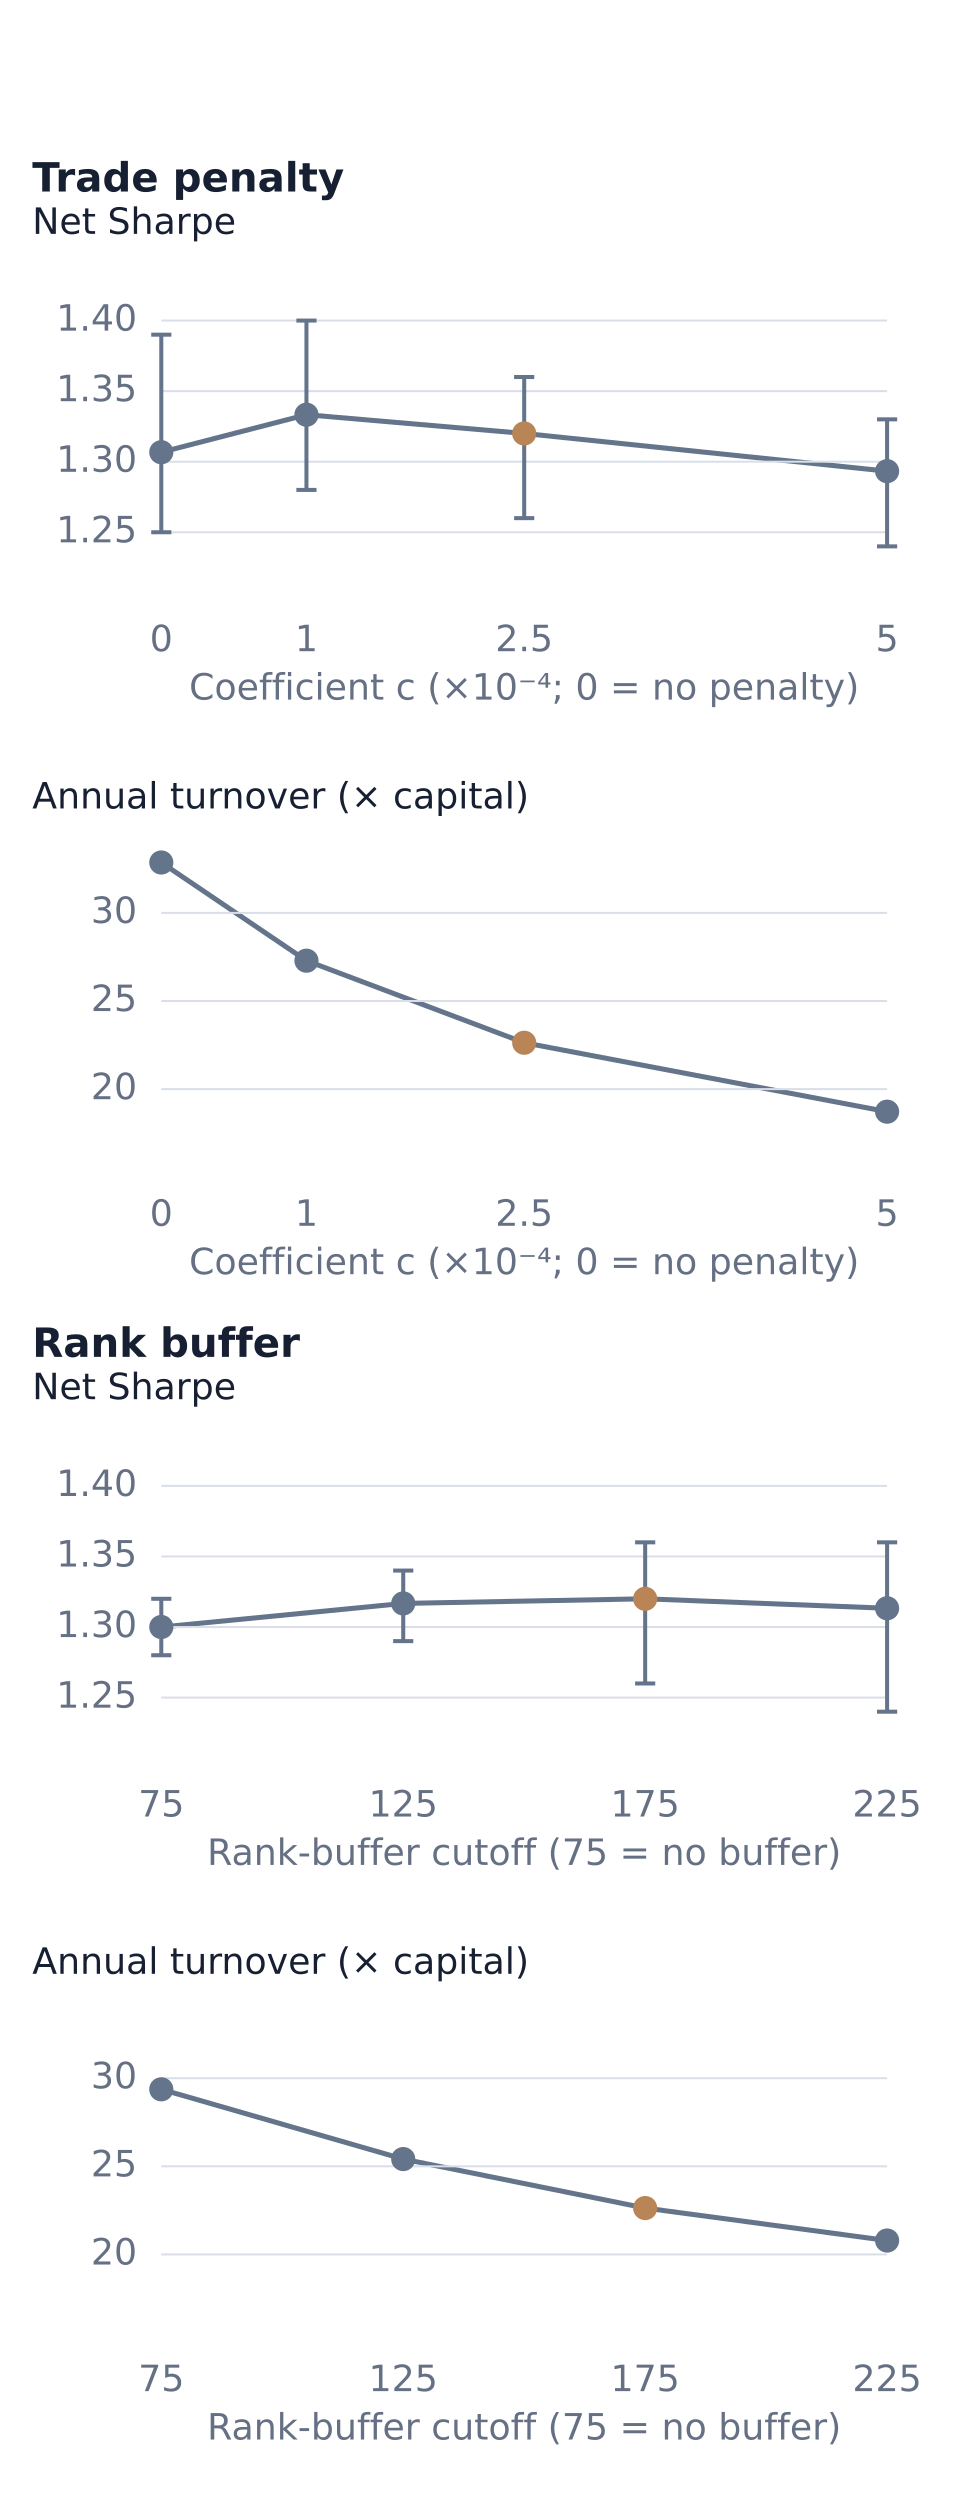
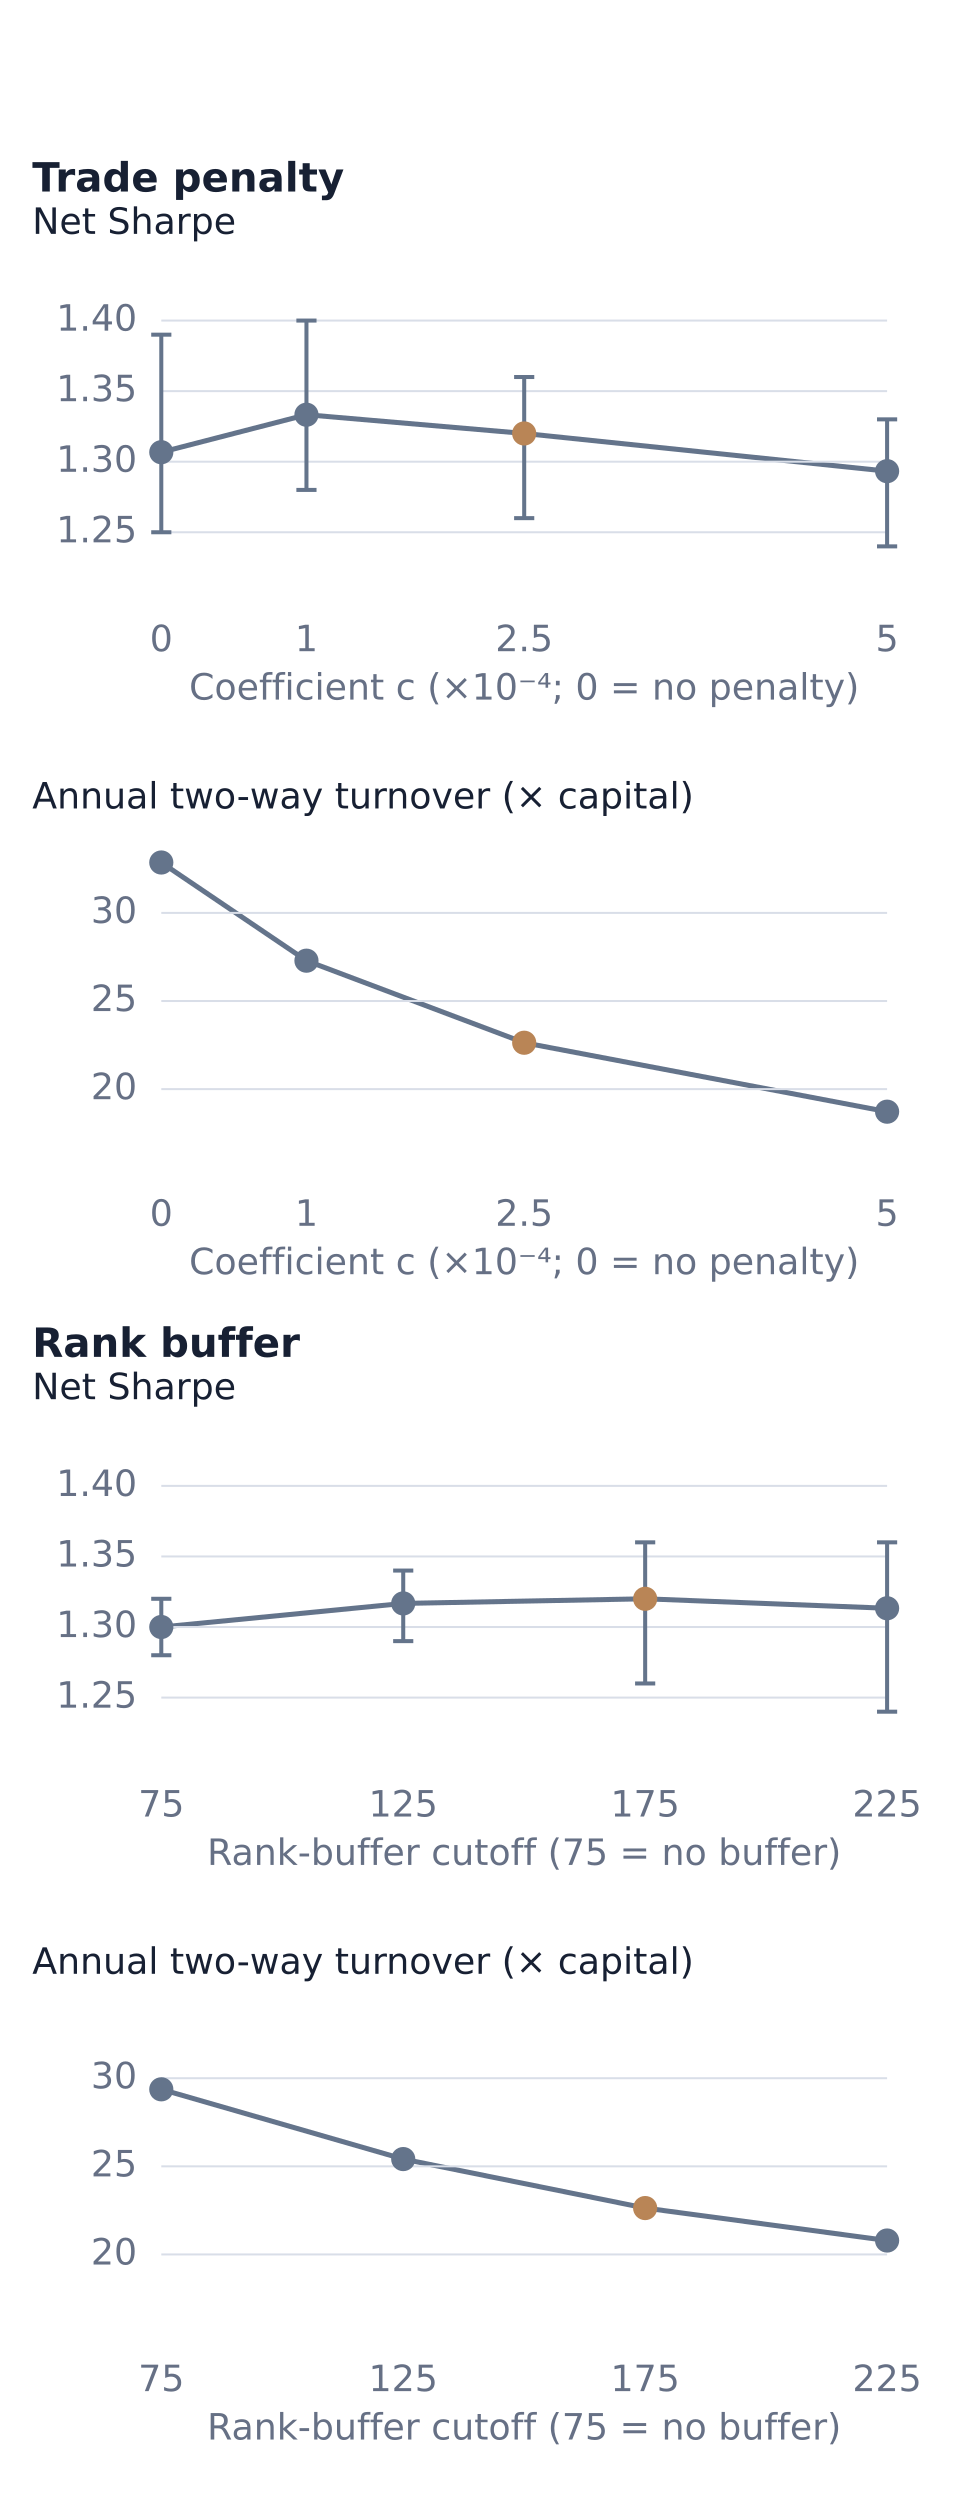
<svg xmlns="http://www.w3.org/2000/svg" width="480" height="1240" viewBox="0 0 480 1240" role="img" aria-labelledby="title desc">
  <g font-family="DejaVu Sans, sans-serif">
    <text x="16.0" y="95.0" fill="#172033" font-size="20" font-weight="600" text-anchor="start">Trade penalty</text>
    <path d="M80.0,224.3 L152.0,205.7 L260.0,215.0 L440.0,233.7" fill="none" stroke="#64748B" stroke-width="2.5" stroke-linecap="round" stroke-linejoin="round" />
    <text x="16.0" y="116.0" fill="#172033" font-size="18" font-weight="400" text-anchor="start">Net Sharpe</text>
    <line x1="80.0" y1="264.0" x2="440.0" y2="264.0" stroke="#D9DEE8" stroke-width="1" />
    <text x="68.0" y="269.0" fill="#667085" font-size="18" font-weight="400" text-anchor="end">1.25</text>
    <line x1="80.0" y1="229.0" x2="440.0" y2="229.0" stroke="#D9DEE8" stroke-width="1" />
    <text x="68.0" y="234.0" fill="#667085" font-size="18" font-weight="400" text-anchor="end">1.30</text>
    <line x1="80.0" y1="194.0" x2="440.0" y2="194.0" stroke="#D9DEE8" stroke-width="1" />
    <text x="68.0" y="199.0" fill="#667085" font-size="18" font-weight="400" text-anchor="end">1.35</text>
    <line x1="80.0" y1="159.0" x2="440.0" y2="159.0" stroke="#D9DEE8" stroke-width="1" />
    <text x="68.0" y="164.0" fill="#667085" font-size="18" font-weight="400" text-anchor="end">1.40</text>
    <line x1="80.0" y1="264.0" x2="80.0" y2="166.0" stroke="#64748B" stroke-width="2" />
    <line x1="75.0" y1="264.0" x2="85.0" y2="264.0" stroke="#64748B" stroke-width="2" />
    <line x1="75.0" y1="166.0" x2="85.0" y2="166.0" stroke="#64748B" stroke-width="2" />
    <circle cx="80.0" cy="224.3" r="6" fill="#64748B" />
    <text x="80.0" y="323.0" fill="#667085" font-size="18" font-weight="400" text-anchor="middle">0</text>
    <line x1="152.0" y1="243.0" x2="152.0" y2="159.0" stroke="#64748B" stroke-width="2" />
    <line x1="147.0" y1="243.0" x2="157.0" y2="243.0" stroke="#64748B" stroke-width="2" />
    <line x1="147.0" y1="159.0" x2="157.0" y2="159.0" stroke="#64748B" stroke-width="2" />
    <circle cx="152.0" cy="205.7" r="6" fill="#64748B" />
    <text x="152.0" y="323.0" fill="#667085" font-size="18" font-weight="400" text-anchor="middle">1</text>
    <line x1="260.0" y1="257.0" x2="260.0" y2="187.0" stroke="#64748B" stroke-width="2" />
    <line x1="255.0" y1="257.0" x2="265.0" y2="257.0" stroke="#64748B" stroke-width="2" />
    <line x1="255.0" y1="187.0" x2="265.0" y2="187.0" stroke="#64748B" stroke-width="2" />
    <circle cx="260.0" cy="215.0" r="6" fill="#B98556" />
    <text x="260.0" y="323.0" fill="#667085" font-size="18" font-weight="400" text-anchor="middle">2.5</text>
    <line x1="440.0" y1="271.0" x2="440.0" y2="208.0" stroke="#64748B" stroke-width="2" />
    <line x1="435.0" y1="271.0" x2="445.0" y2="271.0" stroke="#64748B" stroke-width="2" />
    <line x1="435.0" y1="208.0" x2="445.0" y2="208.0" stroke="#64748B" stroke-width="2" />
    <circle cx="440.0" cy="233.7" r="6" fill="#64748B" />
    <text x="440.0" y="323.0" fill="#667085" font-size="18" font-weight="400" text-anchor="middle">5</text>
    <text x="260.0" y="347.0" fill="#667085" font-size="18" font-weight="400" text-anchor="middle">Coefficient c (×10⁻⁴; 0 = no penalty)</text>
    <text x="16.0" y="673.0" fill="#172033" font-size="20" font-weight="600" text-anchor="start">Rank buffer</text>
    <path d="M80.0,807.0 L200.0,795.3 L320.0,793.0 L440.0,797.7" fill="none" stroke="#64748B" stroke-width="2.5" stroke-linecap="round" stroke-linejoin="round" />
    <text x="16.0" y="694.0" fill="#172033" font-size="18" font-weight="400" text-anchor="start">Net Sharpe</text>
    <line x1="80.0" y1="842.0" x2="440.0" y2="842.0" stroke="#D9DEE8" stroke-width="1" />
    <text x="68.0" y="847.0" fill="#667085" font-size="18" font-weight="400" text-anchor="end">1.25</text>
    <line x1="80.0" y1="807.0" x2="440.0" y2="807.0" stroke="#D9DEE8" stroke-width="1" />
    <text x="68.0" y="812.0" fill="#667085" font-size="18" font-weight="400" text-anchor="end">1.30</text>
    <line x1="80.0" y1="772.0" x2="440.0" y2="772.0" stroke="#D9DEE8" stroke-width="1" />
    <text x="68.0" y="777.0" fill="#667085" font-size="18" font-weight="400" text-anchor="end">1.35</text>
    <line x1="80.0" y1="737.0" x2="440.0" y2="737.0" stroke="#D9DEE8" stroke-width="1" />
    <text x="68.0" y="742.0" fill="#667085" font-size="18" font-weight="400" text-anchor="end">1.40</text>
    <line x1="80.0" y1="821.0" x2="80.0" y2="793.0" stroke="#64748B" stroke-width="2" />
    <line x1="75.0" y1="821.0" x2="85.0" y2="821.0" stroke="#64748B" stroke-width="2" />
    <line x1="75.0" y1="793.0" x2="85.0" y2="793.0" stroke="#64748B" stroke-width="2" />
    <circle cx="80.0" cy="807.0" r="6" fill="#64748B" />
    <text x="80.0" y="901.0" fill="#667085" font-size="18" font-weight="400" text-anchor="middle">75</text>
    <line x1="200.0" y1="814.0" x2="200.0" y2="779.0" stroke="#64748B" stroke-width="2" />
    <line x1="195.0" y1="814.0" x2="205.0" y2="814.0" stroke="#64748B" stroke-width="2" />
    <line x1="195.0" y1="779.0" x2="205.0" y2="779.0" stroke="#64748B" stroke-width="2" />
    <circle cx="200.0" cy="795.3" r="6" fill="#64748B" />
    <text x="200.0" y="901.0" fill="#667085" font-size="18" font-weight="400" text-anchor="middle">125</text>
    <line x1="320.0" y1="835.0" x2="320.0" y2="765.0" stroke="#64748B" stroke-width="2" />
    <line x1="315.0" y1="835.0" x2="325.0" y2="835.0" stroke="#64748B" stroke-width="2" />
    <line x1="315.0" y1="765.0" x2="325.0" y2="765.0" stroke="#64748B" stroke-width="2" />
    <circle cx="320.0" cy="793.0" r="6" fill="#B98556" />
    <text x="320.0" y="901.0" fill="#667085" font-size="18" font-weight="400" text-anchor="middle">175</text>
    <line x1="440.0" y1="849.0" x2="440.0" y2="765.0" stroke="#64748B" stroke-width="2" />
    <line x1="435.0" y1="849.0" x2="445.0" y2="849.0" stroke="#64748B" stroke-width="2" />
    <line x1="435.0" y1="765.0" x2="445.0" y2="765.0" stroke="#64748B" stroke-width="2" />
    <circle cx="440.0" cy="797.7" r="6" fill="#64748B" />
    <text x="440.0" y="901.0" fill="#667085" font-size="18" font-weight="400" text-anchor="middle">225</text>
    <text x="260.0" y="925.0" fill="#667085" font-size="18" font-weight="400" text-anchor="middle">Rank-buffer cutoff (75 = no buffer)</text>
-     <text x="16.0" y="401.0" fill="#172033" font-size="18" font-weight="400" text-anchor="start">Annual turnover (× capital)</text>
+     <text x="16.0" y="401.0" fill="#172033" font-size="18" font-weight="400" text-anchor="start">Annual two-way turnover (× capital)</text>
    <path d="M80.0,427.8 L152.0,476.5 L260.0,517.2 L440.0,551.4" fill="none" stroke="#64748B" stroke-width="2.5" stroke-linecap="round" stroke-linejoin="round" />
    <line x1="80.0" y1="540.2" x2="440.0" y2="540.2" stroke="#D9DEE8" stroke-width="1" />
    <text x="68.0" y="545.2" fill="#667085" font-size="18" font-weight="400" text-anchor="end">20</text>
    <line x1="80.0" y1="496.5" x2="440.0" y2="496.5" stroke="#D9DEE8" stroke-width="1" />
    <text x="68.0" y="501.5" fill="#667085" font-size="18" font-weight="400" text-anchor="end">25</text>
    <line x1="80.0" y1="452.8" x2="440.0" y2="452.8" stroke="#D9DEE8" stroke-width="1" />
    <text x="68.0" y="457.8" fill="#667085" font-size="18" font-weight="400" text-anchor="end">30</text>
    <circle cx="80.0" cy="427.8" r="6" fill="#64748B" />
    <text x="80.0" y="608.0" fill="#667085" font-size="18" font-weight="400" text-anchor="middle">0</text>
    <circle cx="152.0" cy="476.5" r="6" fill="#64748B" />
    <text x="152.0" y="608.0" fill="#667085" font-size="18" font-weight="400" text-anchor="middle">1</text>
    <circle cx="260.0" cy="517.2" r="6" fill="#B98556" />
    <text x="260.0" y="608.0" fill="#667085" font-size="18" font-weight="400" text-anchor="middle">2.5</text>
    <circle cx="440.0" cy="551.4" r="6" fill="#64748B" />
    <text x="440.0" y="608.0" fill="#667085" font-size="18" font-weight="400" text-anchor="middle">5</text>
    <text x="260.0" y="632.0" fill="#667085" font-size="18" font-weight="400" text-anchor="middle">Coefficient c (×10⁻⁴; 0 = no penalty)</text>
-     <text x="16.0" y="979.0" fill="#172033" font-size="18" font-weight="400" text-anchor="start">Annual turnover (× capital)</text>
+     <text x="16.0" y="979.0" fill="#172033" font-size="18" font-weight="400" text-anchor="start">Annual two-way turnover (× capital)</text>
    <path d="M80.0,1036.3 L200.0,1070.9 L320.0,1095.2 L440.0,1111.3" fill="none" stroke="#64748B" stroke-width="2.5" stroke-linecap="round" stroke-linejoin="round" />
    <line x1="80.0" y1="1118.2" x2="440.0" y2="1118.2" stroke="#D9DEE8" stroke-width="1" />
    <text x="68.0" y="1123.2" fill="#667085" font-size="18" font-weight="400" text-anchor="end">20</text>
    <line x1="80.0" y1="1074.5" x2="440.0" y2="1074.5" stroke="#D9DEE8" stroke-width="1" />
    <text x="68.0" y="1079.5" fill="#667085" font-size="18" font-weight="400" text-anchor="end">25</text>
    <line x1="80.0" y1="1030.8" x2="440.0" y2="1030.8" stroke="#D9DEE8" stroke-width="1" />
    <text x="68.0" y="1035.8" fill="#667085" font-size="18" font-weight="400" text-anchor="end">30</text>
    <circle cx="80.0" cy="1036.3" r="6" fill="#64748B" />
    <text x="80.0" y="1186.0" fill="#667085" font-size="18" font-weight="400" text-anchor="middle">75</text>
    <circle cx="200.0" cy="1070.9" r="6" fill="#64748B" />
    <text x="200.0" y="1186.0" fill="#667085" font-size="18" font-weight="400" text-anchor="middle">125</text>
    <circle cx="320.0" cy="1095.2" r="6" fill="#B98556" />
    <text x="320.0" y="1186.0" fill="#667085" font-size="18" font-weight="400" text-anchor="middle">175</text>
    <circle cx="440.0" cy="1111.3" r="6" fill="#64748B" />
    <text x="440.0" y="1186.0" fill="#667085" font-size="18" font-weight="400" text-anchor="middle">225</text>
    <text x="260.0" y="1210.0" fill="#667085" font-size="18" font-weight="400" text-anchor="middle">Rank-buffer cutoff (75 = no buffer)</text>
  </g>
</svg>
